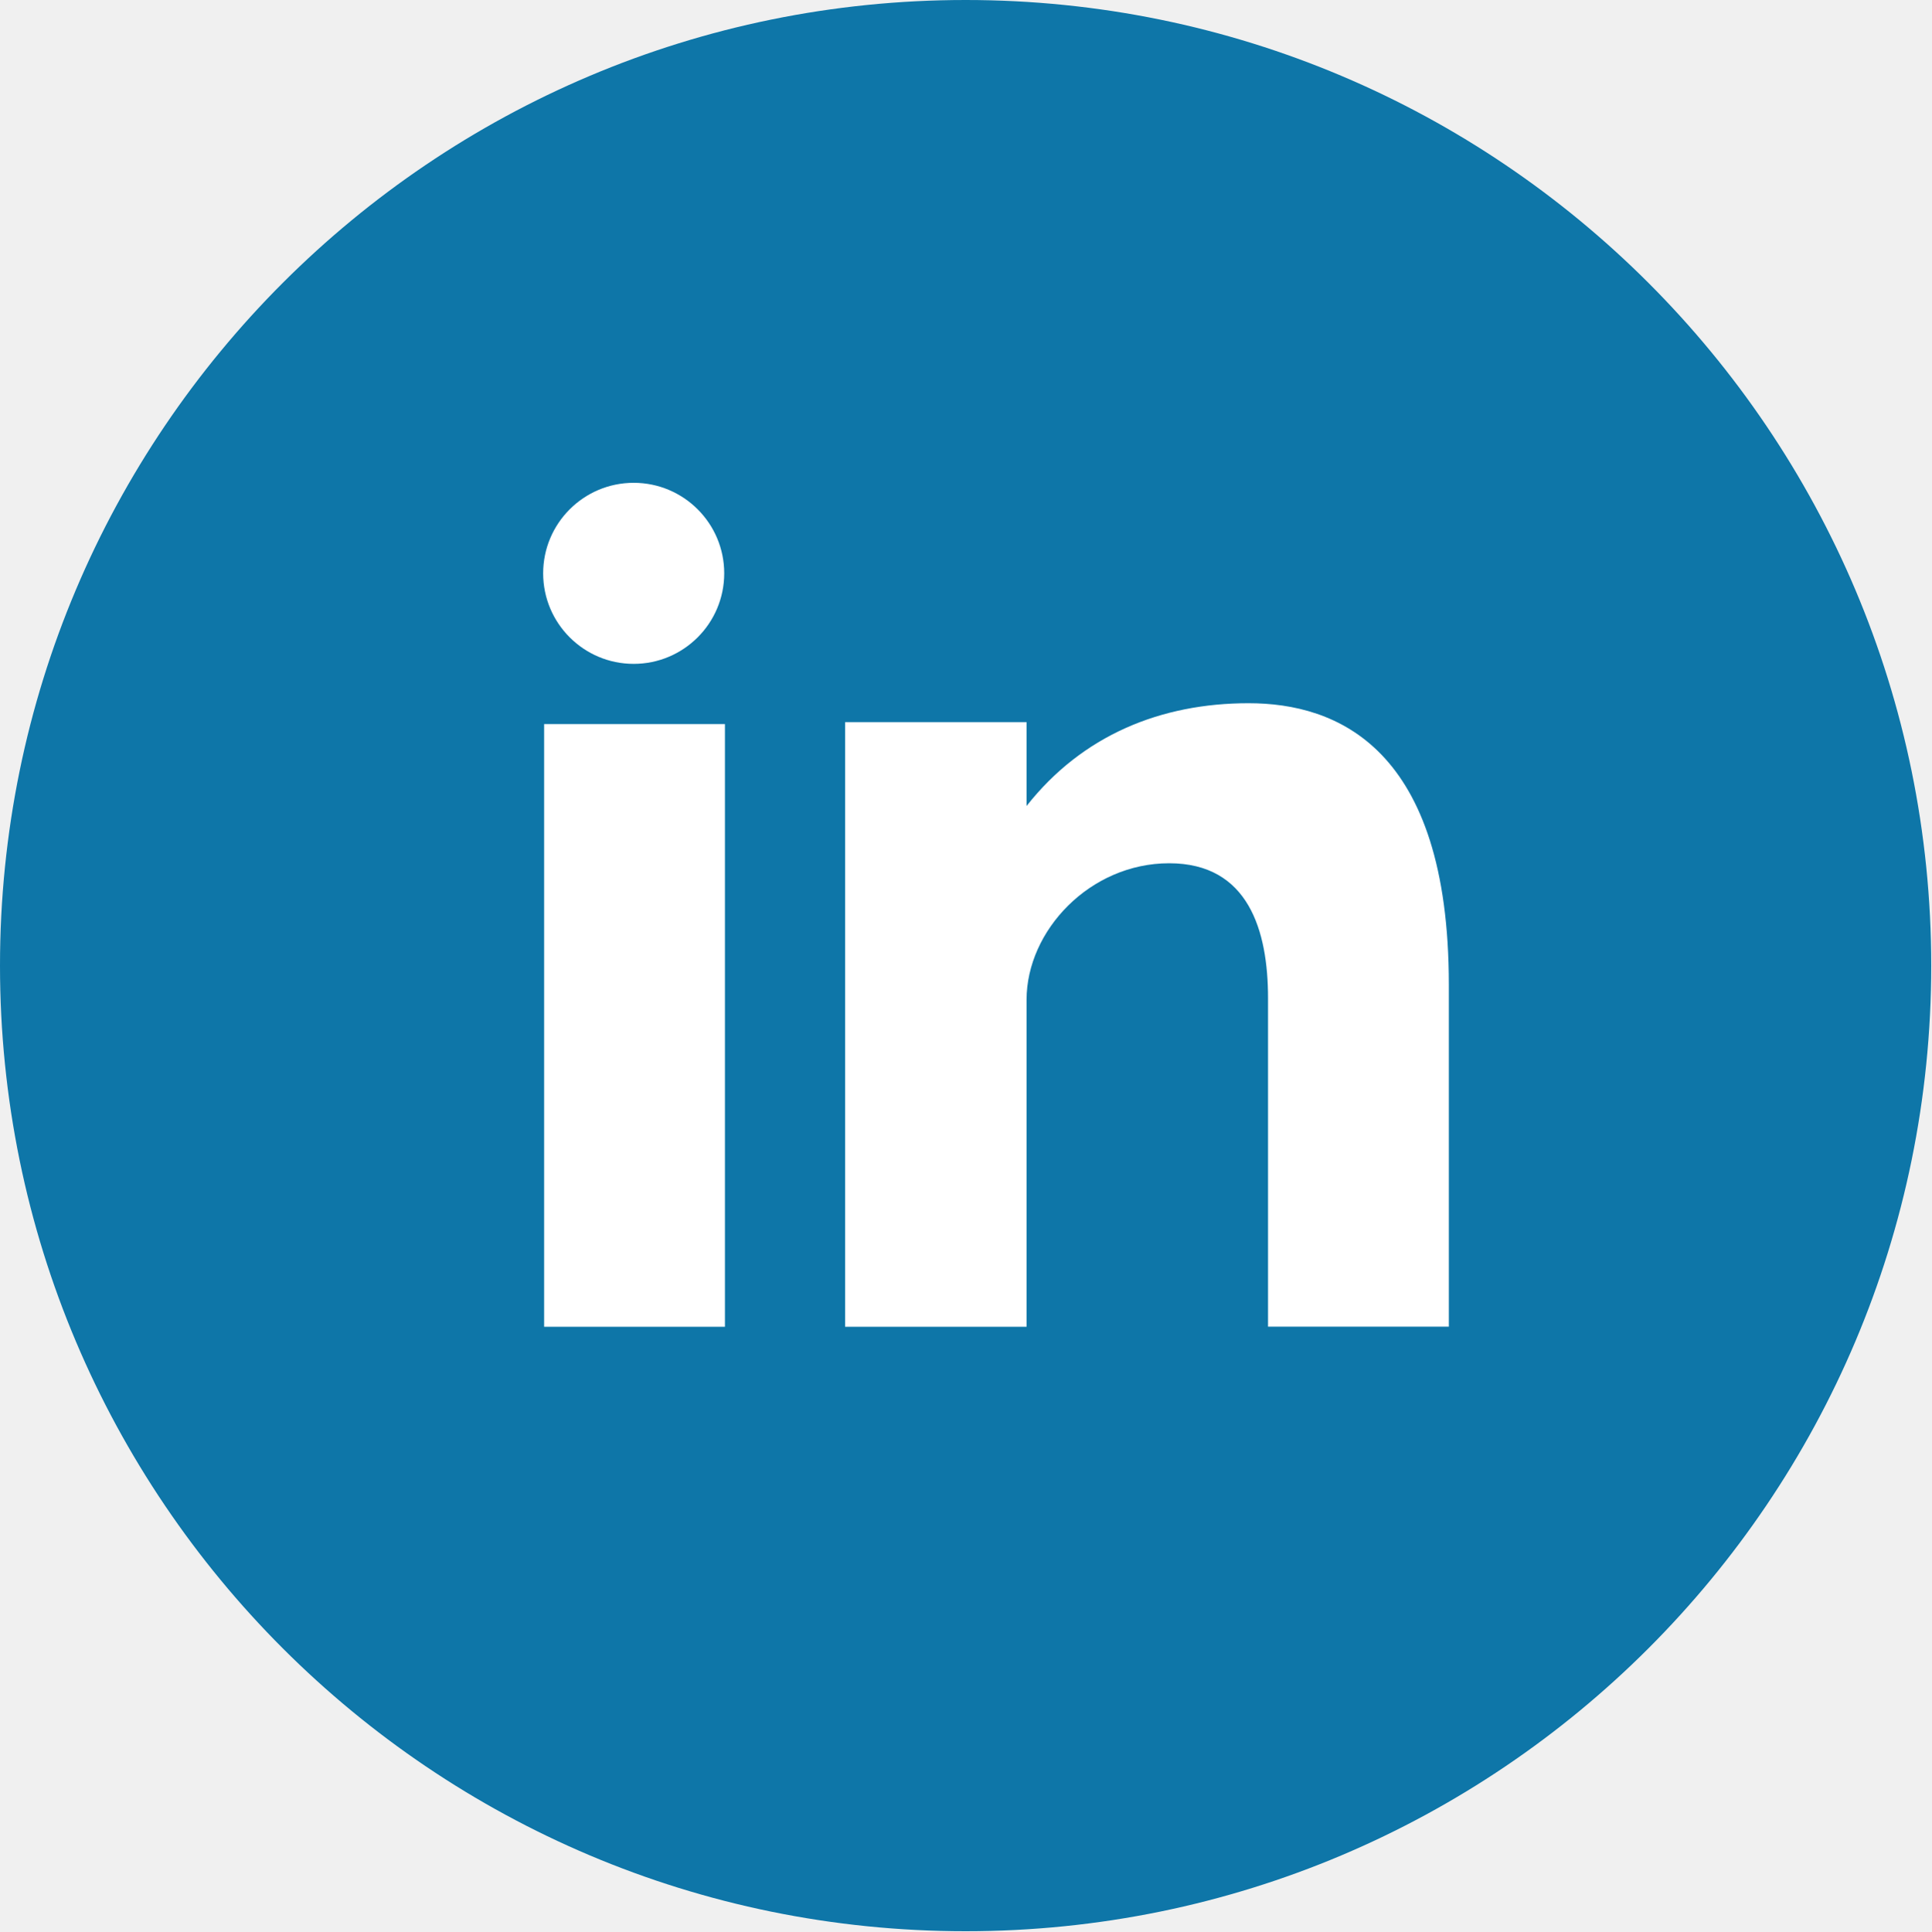
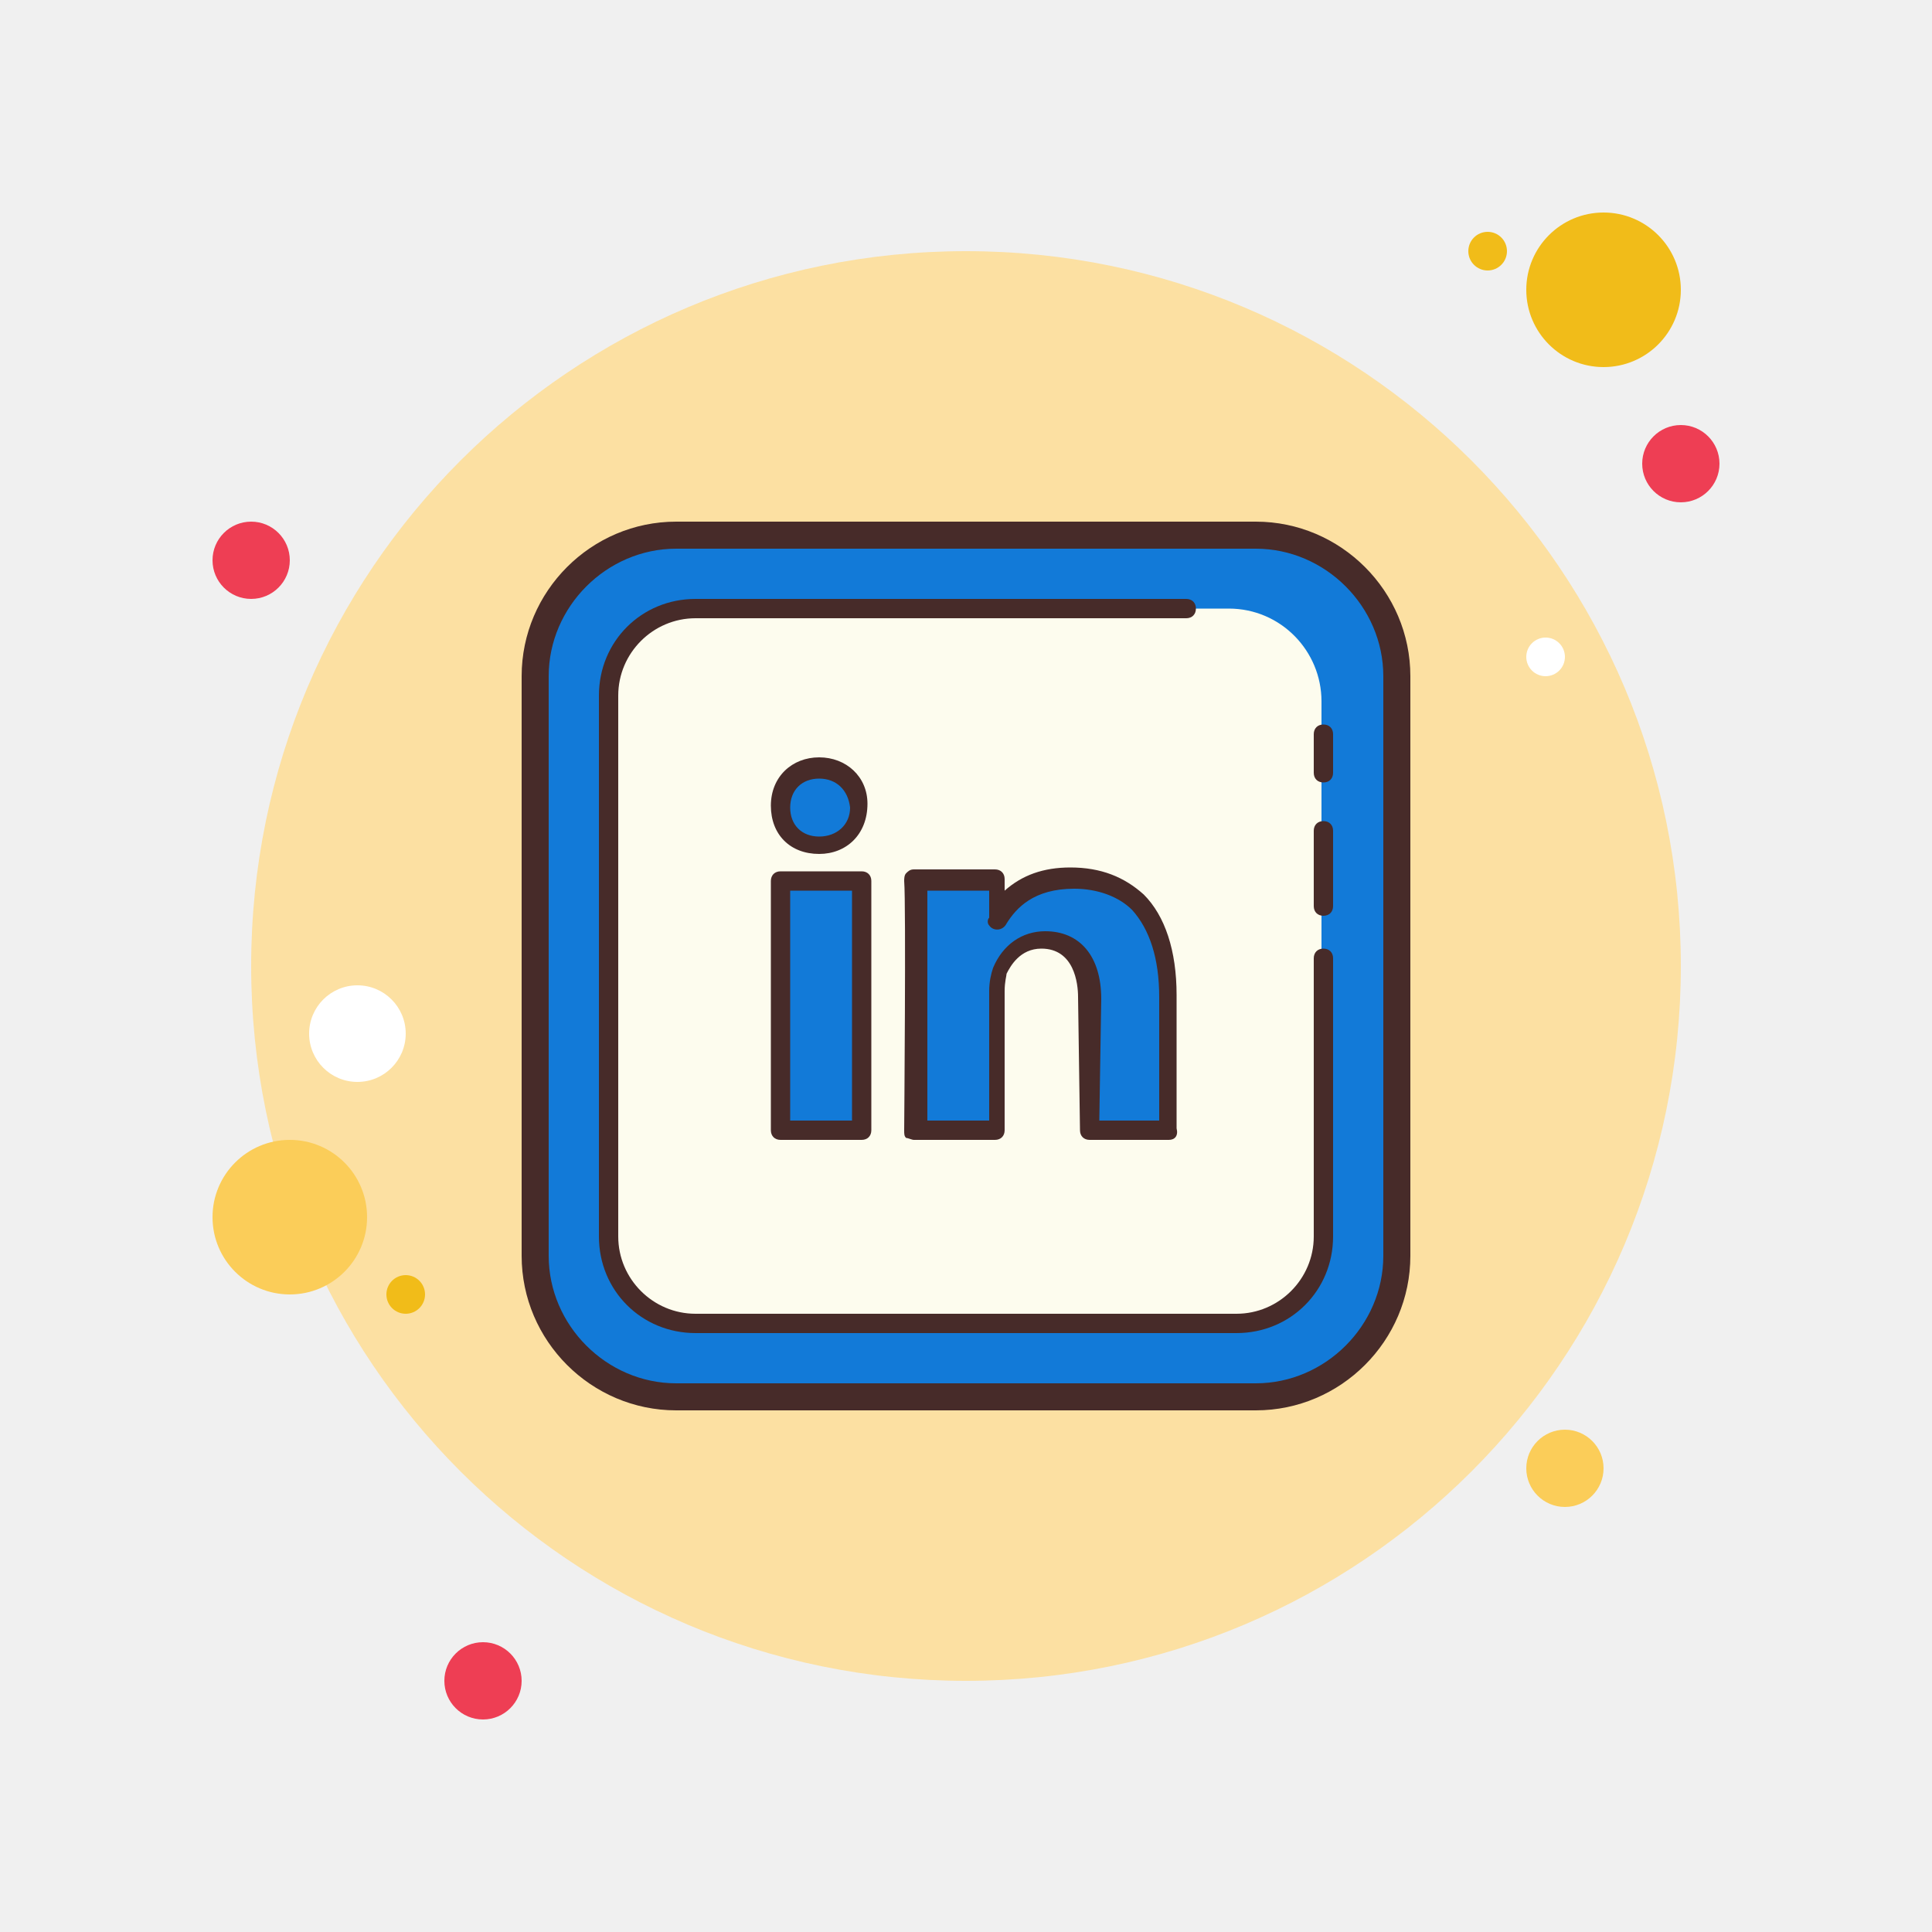
- <svg xmlns="http://www.w3.org/2000/svg" version="1.1" id="Layer_1" x="0px" y="0px" viewBox="0 0 291.319 291.319" style="enable-background:new 0 0 291.319 291.319;" xml:space="preserve">
+ <svg xmlns="http://www.w3.org/2000/svg" viewBox="0 0 100 100" width="100px" height="100px">
+   <path fill="#ee3e54" d="M13 27A2 2 0 1 0 13 31A2 2 0 1 0 13 27Z" />
+   <path fill="#f1bc19" d="M77 12A1 1 0 1 0 77 14A1 1 0 1 0 77 12Z" />
+   <path fill="#fce0a2" d="M50 13A37 37 0 1 0 50 87A37 37 0 1 0 50 13Z" />
+   <path fill="#f1bc19" d="M83 11A4 4 0 1 0 83 19A4 4 0 1 0 83 11Z" />
+   <path fill="#ee3e54" d="M87 22A2 2 0 1 0 87 26A2 2 0 1 0 87 22Z" />
+   <path fill="#fbcd59" d="M81 74A2 2 0 1 0 81 78 2 2 0 1 0 81 74zM15 59A4 4 0 1 0 15 67 4 4 0 1 0 15 59z" />
+   <path fill="#ee3e54" d="M25 85A2 2 0 1 0 25 89A2 2 0 1 0 25 85Z" />
+   <path fill="#fff" d="M18.5 51A2.5 2.5 0 1 0 18.5 56A2.5 2.5 0 1 0 18.5 51Z" />
+   <path fill="#f1bc19" d="M21 66A1 1 0 1 0 21 68A1 1 0 1 0 21 66Z" />
+   <path fill="#fff" d="M80 33A1 1 0 1 0 80 35A1 1 0 1 0 80 33Z" />
  <g>
-     <path style="fill:#0E76A8;" d="M145.659,0c80.45,0,145.66,65.219,145.66,145.66s-65.21,145.659-145.66,145.659S0,226.1,0,145.66   S65.21,0,145.659,0z" />
-     <path style="fill:#FFFFFF;" d="M82.079,200.136h27.275v-90.91H82.079V200.136z M188.338,106.077   c-13.237,0-25.081,4.834-33.483,15.504v-12.654H127.48v91.21h27.375v-49.324c0-10.424,9.55-20.593,21.512-20.593   s14.912,10.169,14.912,20.338v49.57h27.275v-51.6C218.553,112.686,201.584,106.077,188.338,106.077z M95.589,100.141   c7.538,0,13.656-6.118,13.656-13.656S103.127,72.83,95.589,72.83s-13.656,6.118-13.656,13.656S88.051,100.141,95.589,100.141z" />
+     <path fill="#127ad8" d="M35,72.3c-4,0-7.3-3.3-7.3-7.3V35c0-4,3.3-7.3,7.3-7.3h30c4,0,7.3,3.3,7.3,7.3v30c0,4-3.3,7.3-7.3,7.3H35z" />
+     <path fill="#472b29" d="M65,28.4c3.6,0,6.6,3,6.6,6.6v30c0,3.6-3,6.6-6.6,6.6H35c-3.6,0-6.6-3-6.6-6.6V35c0-3.6,3-6.6,6.6-6.6H65 M65,27H35c-4.4,0-8,3.6-8,8v30c0,4.4,3.6,8,8,8h30c4.4,0,8-3.6,8-8V35C73,30.6,69.4,27,65,27L65,27z" />
  </g>
  <g>
- </g>
+     <path fill="#fdfcee" d="M63.6,68.5H36.5c-2.7,0-4.8-2.2-4.8-4.8V36.3c0-2.7,2.2-4.8,4.8-4.8h27.1c2.7,0,4.8,2.2,4.8,4.8v27.3 C68.4,66.3,66.3,68.5,63.6,68.5z" />
+   </g>
  <g>
- </g>
+     <path fill="#472b29" d="M68.5,47.4c-0.3,0-0.5-0.2-0.5-0.5V43c0-0.3,0.2-0.5,0.5-0.5S69,42.7,69,43v3.9C69,47.2,68.8,47.4,68.5,47.4z" />
+   </g>
  <g>
- </g>
+     <path fill="#472b29" d="M68.5,40.5c-0.3,0-0.5-0.2-0.5-0.5v-2c0-0.3,0.2-0.5,0.5-0.5S69,37.7,69,38v2C69,40.3,68.8,40.5,68.5,40.5z" />
+   </g>
  <g>
- </g>
+     <path fill="#472b29" d="M64,69H36c-2.8,0-5-2.2-5-5V36c0-2.8,2.2-5,5-5h25.4c0.3,0,0.5,0.2,0.5,0.5S61.7,32,61.4,32H36 c-2.2,0-4,1.8-4,4v28c0,2.2,1.8,4,4,4h28c2.2,0,4-1.8,4-4V49.6c0-0.3,0.2-0.5,0.5-0.5s0.5,0.2,0.5,0.5V64C69,66.8,66.8,69,64,69z" />
+   </g>
  <g>
- </g>
+     <path fill="#127ad8" d="M60.5,51.6v6.9h-4.1l-0.1-6.9c0-1.7-0.8-3-2.4-3c-1.2,0-1.9,0.8-2.2,1.6c-0.1,0.3-0.1,0.7-0.1,1v7.2h-4.2 c0,0,0.1-11.7,0-12.9h4.2v2c0,0,0,0,0,0h0v0c0.6-1,1.6-2.1,3.9-2.1C58.4,45.5,60.5,47.3,60.5,51.6z" />
+     <path fill="#472b29" d="M60.5,59h-4.1c-0.3,0-0.5-0.2-0.5-0.5l-0.1-6.9c0-0.7-0.2-2.5-1.9-2.5c-1.1,0-1.6,0.9-1.8,1.3 c0,0.1-0.1,0.4-0.1,0.9v7.2c0,0.3-0.2,0.5-0.5,0.5h-4.2c-0.1,0-0.3-0.1-0.4-0.1c-0.1-0.1-0.1-0.2-0.1-0.4c0-0.1,0.1-11.7,0-12.9 c0-0.1,0-0.3,0.1-0.4c0.1-0.1,0.2-0.2,0.4-0.2h4.2c0.3,0,0.5,0.2,0.5,0.5v0.6c0.9-0.8,2-1.2,3.4-1.2c1.6,0,2.8,0.5,3.8,1.4 c1.1,1.1,1.7,2.9,1.7,5.2v6.9C61,58.8,60.8,59,60.5,59z M56.9,58H60v-6.4c0-2-0.5-3.5-1.4-4.5c-0.7-0.7-1.8-1.1-3-1.1 c-2.1,0-3,1-3.5,1.8c-0.2,0.4-0.7,0.4-0.9,0.1c-0.1-0.1-0.1-0.3,0-0.4v-1.4h-3.2c0,2.2,0,9.9,0,11.9h3.2v-6.7 c0-0.5,0.1-0.9,0.2-1.2c0.5-1.2,1.5-1.9,2.7-1.9c1.8,0,2.9,1.3,2.9,3.5L56.9,58z" />
+   </g>
  <g>
- </g>
+     <path fill="#127ad8" d="M42.4,39.8c-1.2,0-2,0.8-2,2c0,1.1,0.8,2,2,2h0c1.3,0,2-0.9,2-2C44.4,40.6,43.6,39.8,42.4,39.8z" />
+     <path fill="#472b29" d="M42.4,44.2c-1.5,0-2.5-1-2.5-2.5s1.1-2.5,2.5-2.5c1.4,0,2.5,1,2.5,2.4C44.9,43.2,43.8,44.2,42.4,44.2z M42.4,40.3c-0.9,0-1.5,0.6-1.5,1.5c0,0.9,0.6,1.5,1.5,1.5c0.9,0,1.6-0.6,1.6-1.5C43.9,40.9,43.3,40.3,42.4,40.3z" />
+   </g>
  <g>
- </g>
-   <g>
- </g>
-   <g>
- </g>
-   <g>
- </g>
-   <g>
- </g>
-   <g>
- </g>
-   <g>
- </g>
-   <g>
- </g>
-   <g>
- </g>
+     <path fill="#127ad8" d="M40.4 45.6H44.6V58.5H40.4z" />
+     <path fill="#472b29" d="M44.6,59h-4.2c-0.3,0-0.5-0.2-0.5-0.5V45.6c0-0.3,0.2-0.5,0.5-0.5h4.2c0.3,0,0.5,0.2,0.5,0.5v12.9 C45.1,58.8,44.9,59,44.6,59z M40.9,58h3.2V46.1h-3.2V58z" />
+   </g>
</svg>
